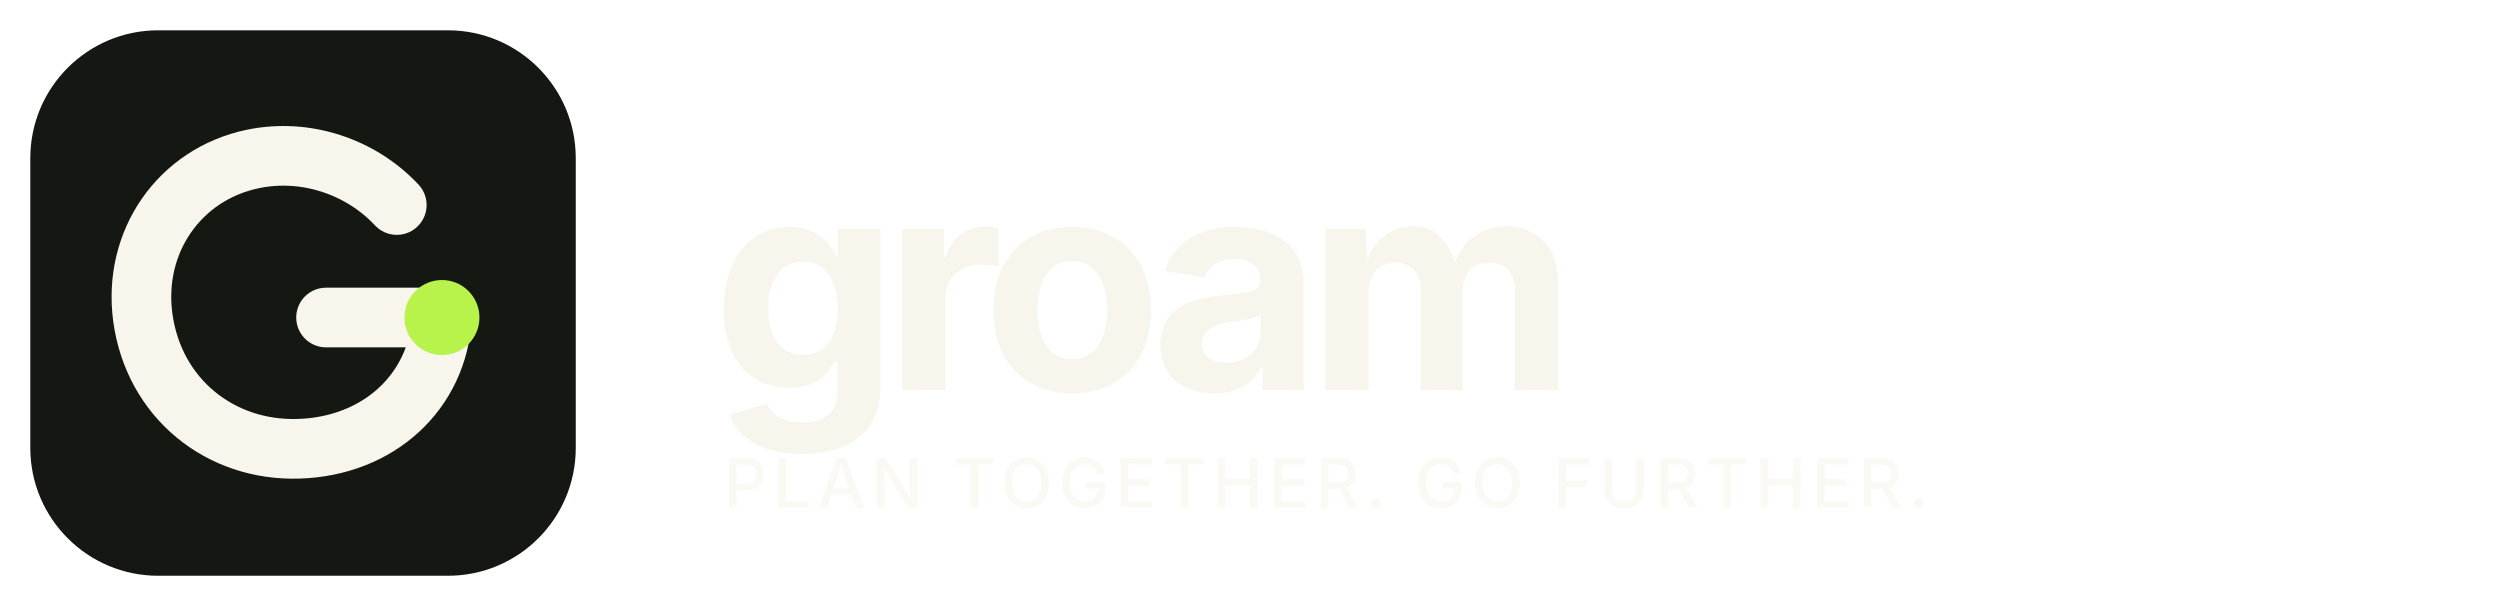
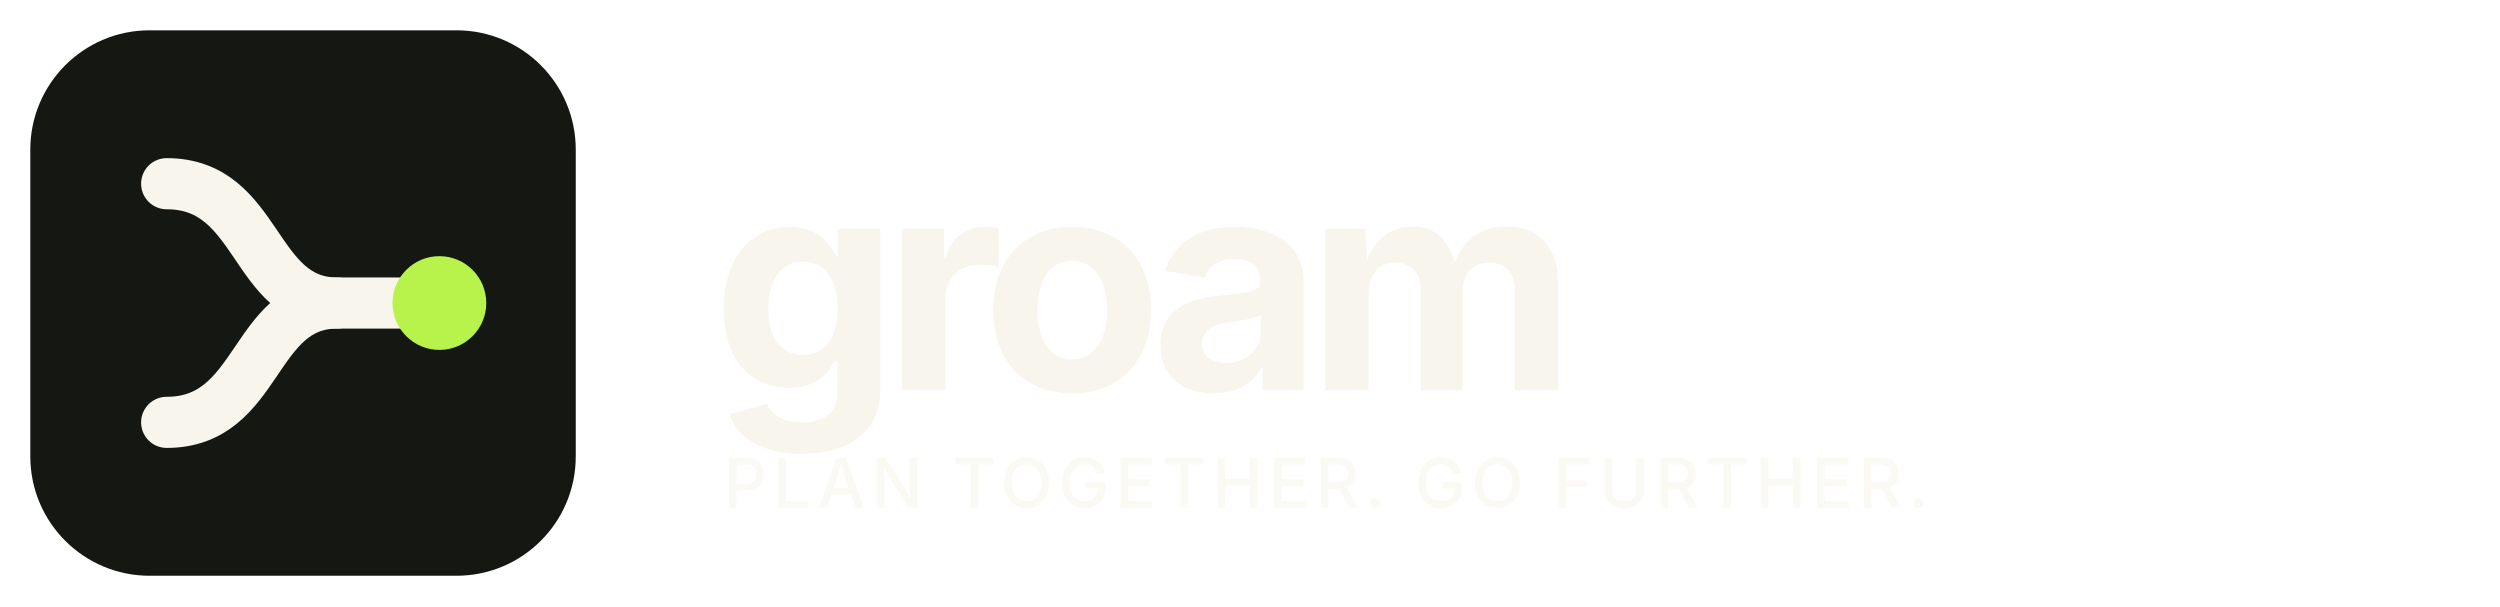
<svg xmlns="http://www.w3.org/2000/svg" viewBox="0 0 660 160" fill="none">
-   <rect x="8" y="8" width="144" height="144" rx="33.75" fill="#151712" />
-   <path d="M43 20.5C38.8 16 32.3 13.8 26.1 15.1C17.5 16.9 12 24.8 13.2 33.7C14.5 43.2 22.3 49.4 31.5 49.1C40.9 48.8 47.8 42.4 48.3 33.7H34.7" stroke="#f7f5ec" stroke-width="7" stroke-linecap="round" stroke-linejoin="round" transform="translate(8 8) scale(2.25)" />
-   <circle cx="116.675" cy="83.825" r="9.9" fill="#b7f34a" />
+   <rect x="8" y="8" width="144" height="144" rx="31.5" fill="#151712" />
+   <path d="M16 18C27 18 26 32 36 32H48" stroke="#f7f5ec" stroke-width="6" stroke-linecap="round" stroke-linejoin="round" transform="translate(8 8) scale(2.25)" />
+   <path d="M16 46C27 46 26 32 36 32" stroke="#f7f5ec" stroke-width="6" stroke-linecap="round" stroke-linejoin="round" transform="translate(8 8) scale(2.25)" />
+   <circle cx="116" cy="80" r="12.375" fill="#b7f34a" />
  <text x="188" y="103" fill="#f7f5ec" font-family="Google Sans Flex, Inter, ui-sans-serif, system-ui, sans-serif" font-size="78" font-weight="650" letter-spacing="-4">groam</text>
  <text x="191" y="134" fill="#f7f5ec" fill-opacity="0.62" font-family="Google Sans Flex, Inter, ui-sans-serif, system-ui, sans-serif" font-size="18" font-weight="550" letter-spacing="1.5">PLAN TOGETHER. GO FURTHER.</text>
</svg>
